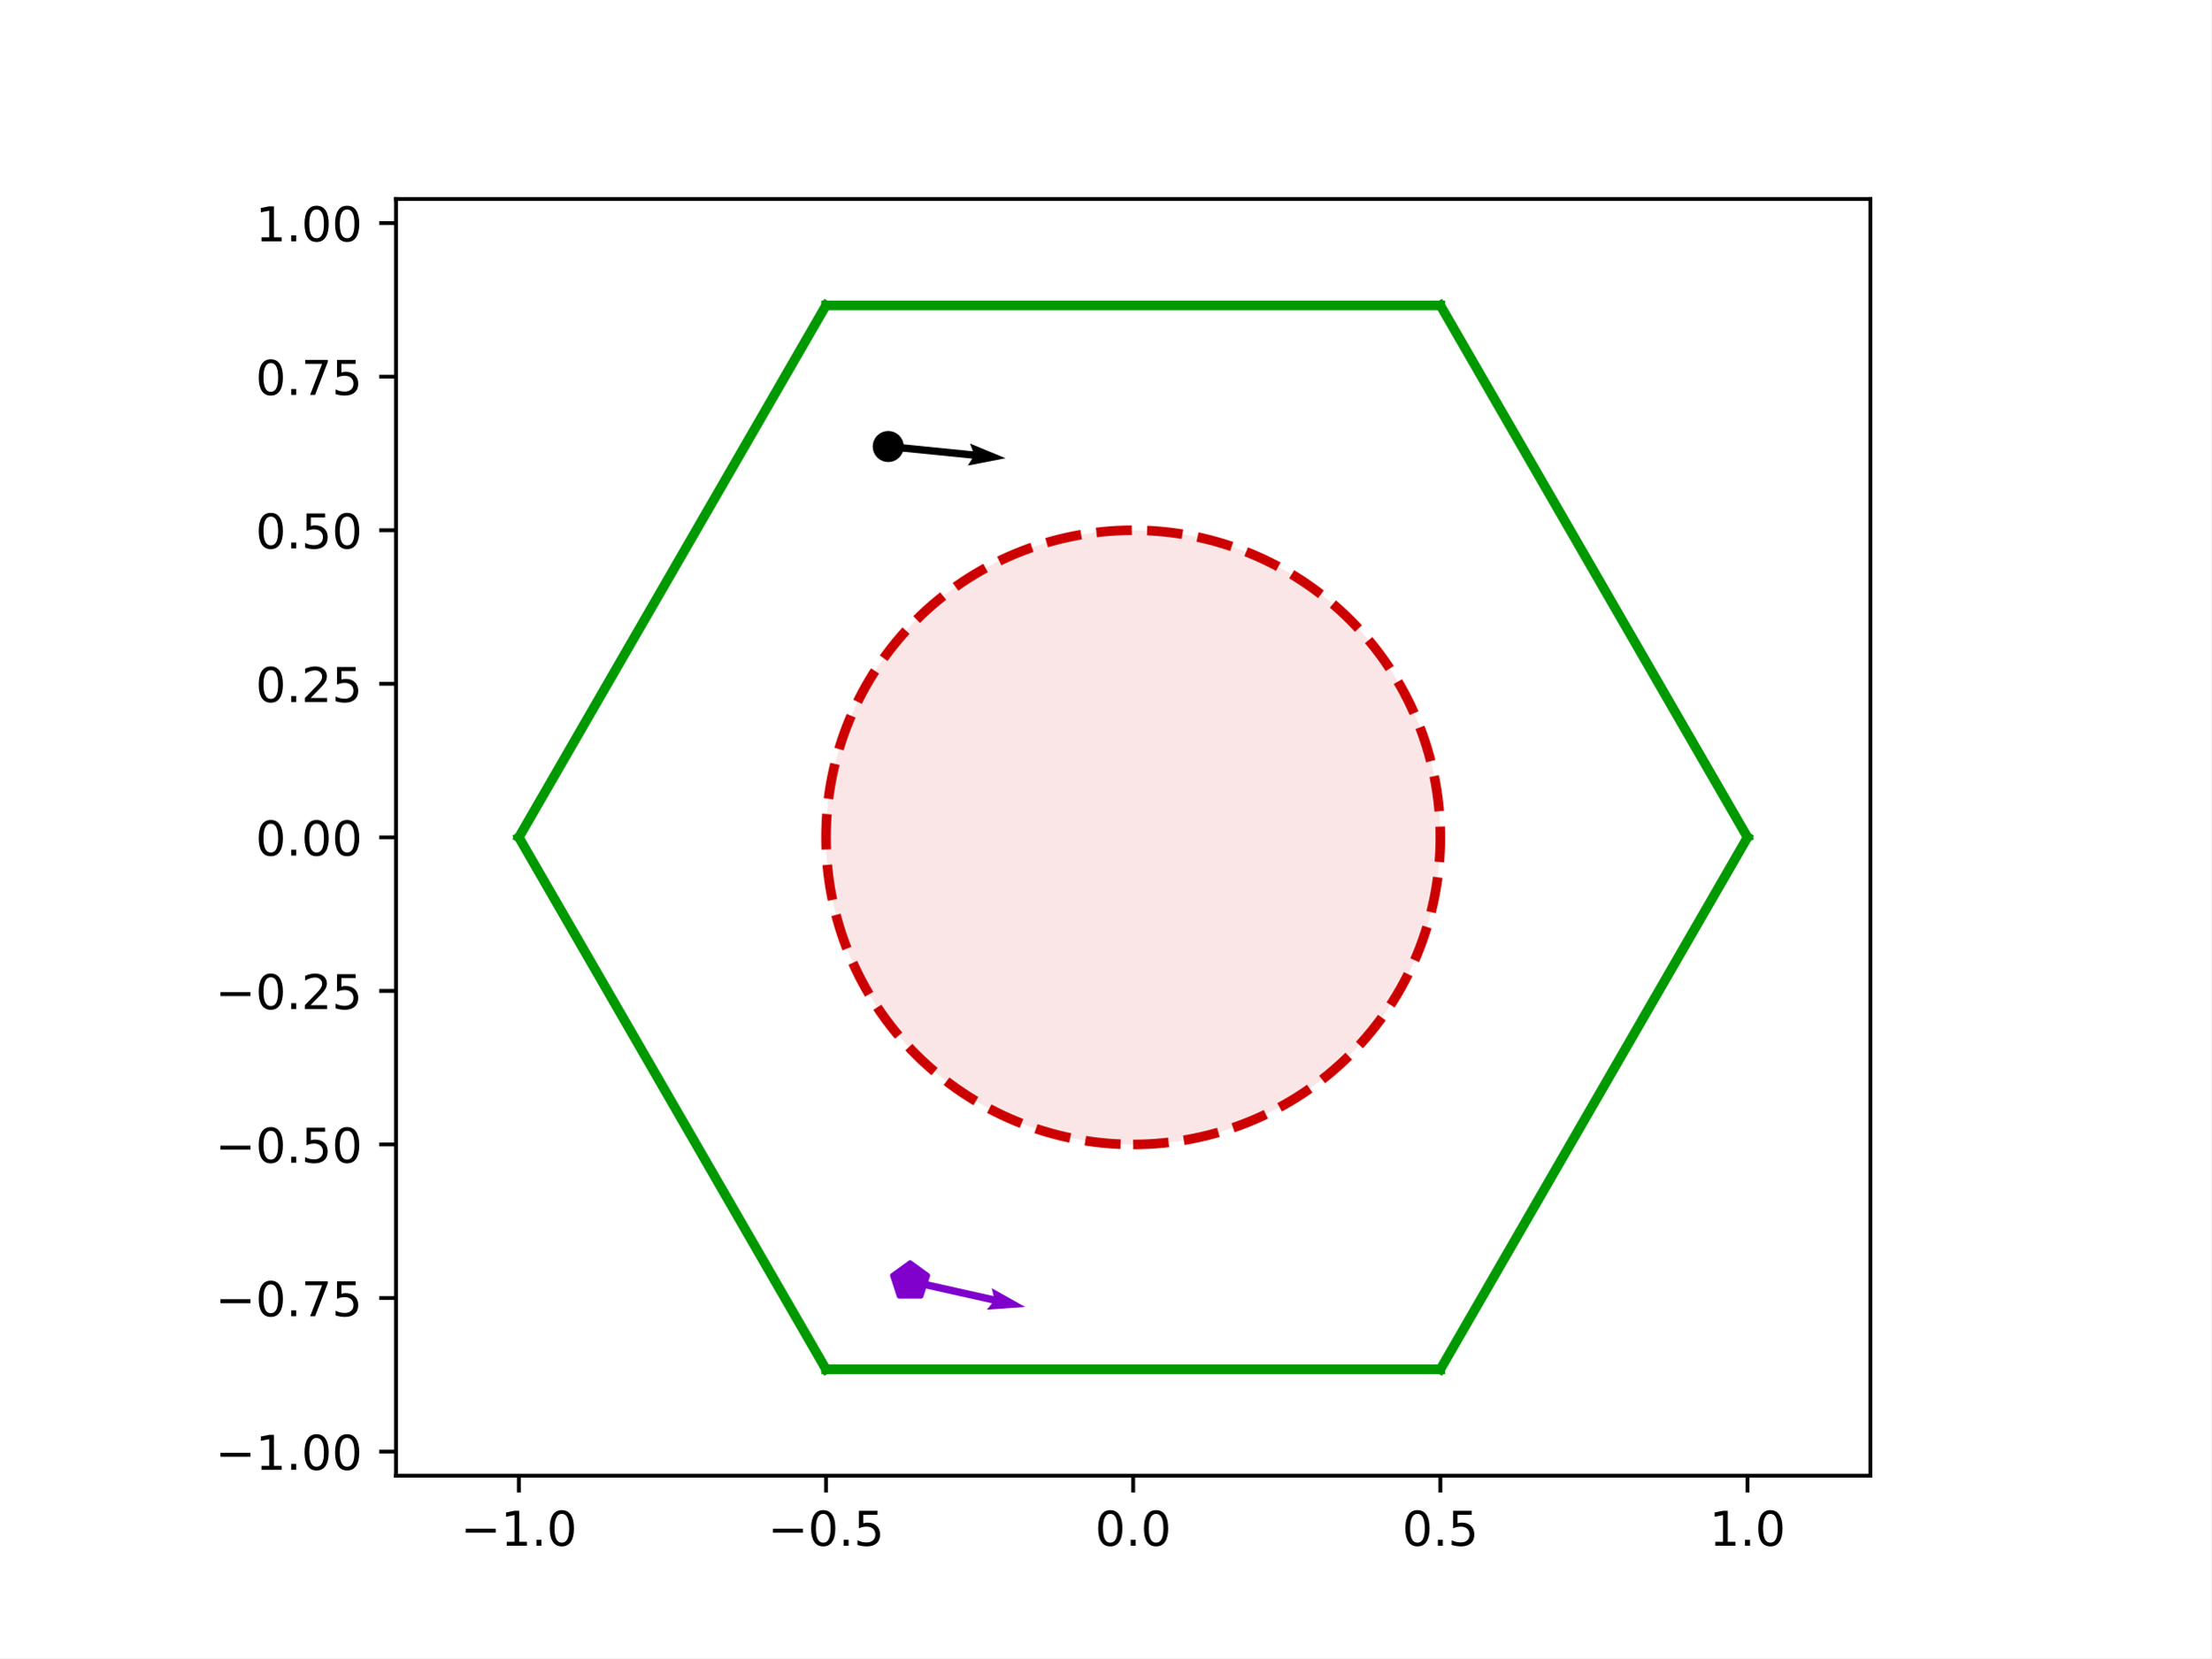
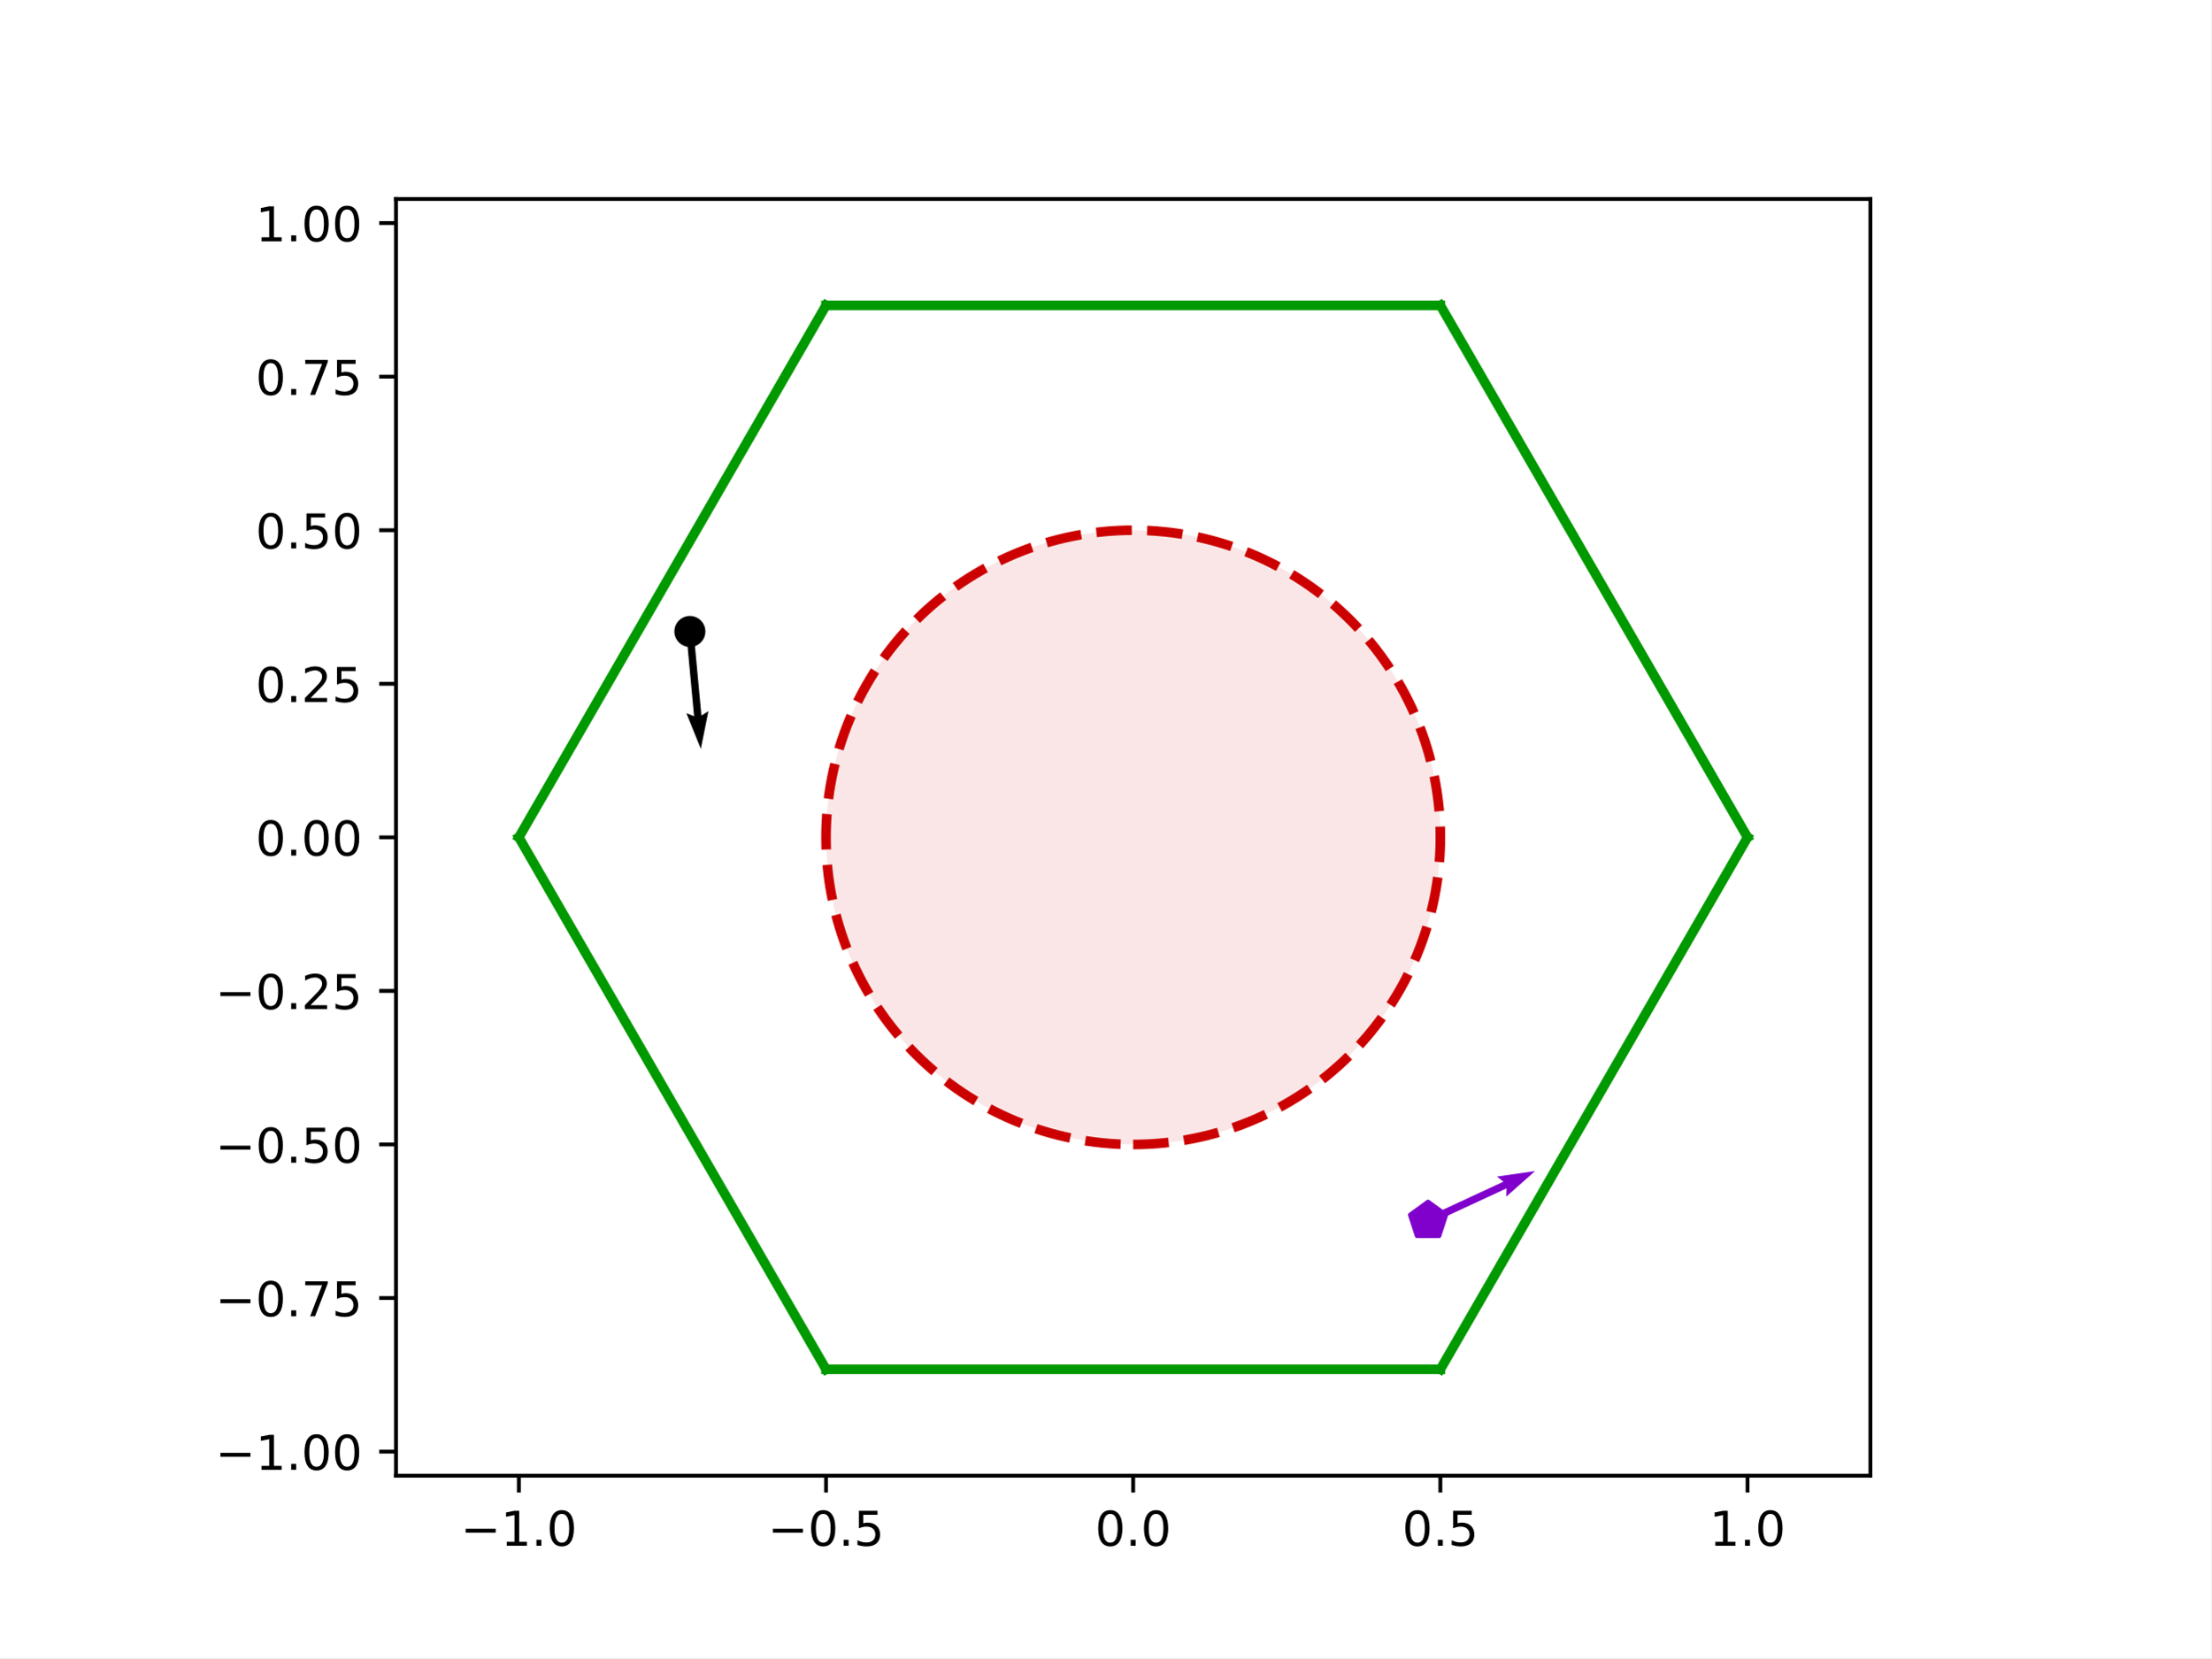
<svg xmlns="http://www.w3.org/2000/svg" xmlns:xlink="http://www.w3.org/1999/xlink" height="345.6pt" version="1.1" viewBox="0 0 460.8 345.6" width="460.8pt">
  <defs>
    <style type="text/css">
*{stroke-linecap:butt;stroke-linejoin:round;}
  </style>
  </defs>
  <g id="figure_1">
    <g id="patch_1">
      <path d="M 0 345.6  L 460.8 345.6  L 460.8 0  L 0 0  z " style="fill:#ffffff;" />
    </g>
    <g id="axes_1">
      <g id="patch_2">
        <path d="M 82.52 307.584  L 389.8 307.584  L 389.8 41.472  L 82.52 41.472  z " style="fill:#ffffff;" />
      </g>
      <g id="PathCollection_1">
        <defs>
-           <path d="M 0 2.739  C 0.726 2.739 1.423 2.45 1.936 1.936  C 2.45 1.423 2.739 0.726 2.739 0  C 2.739 -0.726 2.45 -1.423 1.936 -1.936  C 1.423 -2.45 0.726 -2.739 0 -2.739  C -0.726 -2.739 -1.423 -2.45 -1.936 -1.936  C -2.45 -1.423 -2.739 -0.726 -2.739 0  C -2.739 0.726 -2.45 1.423 -1.936 1.936  C -1.423 2.45 -0.726 2.739 0 2.739  z " id="m0a50efd0be" style="stroke:#000000;" />
+           <path d="M 0 2.739  C 0.726 2.739 1.423 2.45 1.936 1.936  C 2.45 1.423 2.739 0.726 2.739 0  C 2.739 -0.726 2.45 -1.423 1.936 -1.936  C 1.423 -2.45 0.726 -2.739 0 -2.739  C -0.726 -2.739 -1.423 -2.45 -1.936 -1.936  C -2.45 -1.423 -2.739 -0.726 -2.739 0  C -2.739 0.726 -2.45 1.423 -1.936 1.936  C -1.423 2.45 -0.726 2.739 0 2.739  z " id="m48a1a87213" style="stroke:#000000;" />
        </defs>
-         <g clip-path="url(#p215afdf336)">
-           <use style="stroke:#000000;" x="185.107" xlink:href="#m0a50efd0be" y="93.064" />
+         <g clip-path="url(#pd4aed6cc11)">
+           <use style="stroke:#000000;" x="143.77" xlink:href="#m48a1a87213" y="131.614" />
        </g>
      </g>
      <g id="Quiver_1">
-         <path clip-path="url(#p215afdf336)" d="M 185.183 92.3  L 202.765 94.053  L 202.153 92.448  L 209.568 95.504  L 201.695 97.035  L 202.612 95.582  L 185.031 93.829  L 185.183 92.3  " />
+         <path clip-path="url(#pd4aed6cc11)" d="M 144.535 131.543  L 146.176 149.135  L 147.634 148.227  L 146.053 156.09  L 143.045 148.655  L 144.646 149.278  L 143.005 131.685  L 144.535 131.543  " />
      </g>
      <g id="PathCollection_2">
        <defs>
-           <path d="M 0 -3.873  L -3.683 -1.197  L -2.276 3.133  L 2.276 3.133  L 3.683 -1.197  z " id="mcd80457bdb" style="stroke:#8000cc;" />
+           <path d="M 0 -3.873  L -3.683 -1.197  L -2.276 3.133  L 2.276 3.133  L 3.683 -1.197  z " id="m7d2130ab96" style="stroke:#8000cc;" />
        </defs>
-         <g clip-path="url(#p215afdf336)">
-           <use style="fill:#8000cc;stroke:#8000cc;" x="189.665" xlink:href="#mcd80457bdb" y="267.045" />
+         <g clip-path="url(#pd4aed6cc11)">
+           <use style="fill:#8000cc;stroke:#8000cc;" x="297.615" xlink:href="#m7d2130ab96" y="254.43" />
        </g>
      </g>
      <g id="Quiver_2">
-         <path clip-path="url(#p215afdf336)" d="M 189.833 266.295  L 207.075 270.157  L 206.661 268.489  L 213.653 272.417  L 205.653 272.987  L 206.739 271.656  L 189.497 267.795  L 189.833 266.295  " style="fill:#8000cc;" />
+         <path clip-path="url(#pd4aed6cc11)" d="M 297.292 253.734  L 313.321 246.3  L 311.978 245.23  L 319.916 244.088  L 313.917 249.411  L 313.967 247.694  L 297.938 255.127  L 297.292 253.734  " style="fill:#8000cc;" />
      </g>
      <g id="patch_3">
-         <path clip-path="url(#p215afdf336)" d="M 236.16 238.545  C 253.137 238.545 269.422 231.799 281.427 219.795  C 293.431 207.79 300.177 191.505 300.177 174.528  C 300.177 157.551 293.431 141.266 281.427 129.261  C 269.422 117.257 253.137 110.511 236.16 110.511  C 219.183 110.511 202.898 117.257 190.893 129.261  C 178.889 141.266 172.143 157.551 172.143 174.528  C 172.143 191.505 178.889 207.79 190.893 219.795  C 202.898 231.799 219.183 238.545 236.16 238.545  z " style="fill:#cc0000;fill-opacity:0.1;stroke:#cc0000;stroke-dasharray:7.4,3.2;stroke-dashoffset:0;stroke-linejoin:miter;stroke-width:2;" />
+         <path clip-path="url(#pd4aed6cc11)" d="M 236.16 238.545  C 253.137 238.545 269.422 231.799 281.427 219.795  C 293.431 207.79 300.177 191.505 300.177 174.528  C 300.177 157.551 293.431 141.266 281.427 129.261  C 269.422 117.257 253.137 110.511 236.16 110.511  C 219.183 110.511 202.898 117.257 190.893 129.261  C 178.889 141.266 172.143 157.551 172.143 174.528  C 172.143 191.505 178.889 207.79 190.893 219.795  C 202.898 231.799 219.183 238.545 236.16 238.545  z " style="fill:#cc0000;fill-opacity:0.1;stroke:#cc0000;stroke-dasharray:7.4,3.2;stroke-dashoffset:0;stroke-linejoin:miter;stroke-width:2;" />
      </g>
      <g id="matplotlib.axis_1">
        <g id="xtick_1">
          <g id="line2d_1">
            <defs>
-               <path d="M 0 0  L 0 3.5  " id="mdb75febbfb" style="stroke:#000000;stroke-width:0.8;" />
-             </defs>
-             <g>
-               <use style="stroke:#000000;stroke-width:0.8;" x="108.127" xlink:href="#mdb75febbfb" y="307.584" />
+               <path d="M 0 0  L 0 3.5  " id="m9a3a6e01dc" style="stroke:#000000;stroke-width:0.8;" />
+             </defs>
+             <g>
+               <use style="stroke:#000000;stroke-width:0.8;" x="108.127" xlink:href="#m9a3a6e01dc" y="307.584" />
            </g>
          </g>
          <g id="text_1">
            <defs>
              <path d="M 10.594 35.5  L 73.188 35.5  L 73.188 27.203  L 10.594 27.203  z " id="DejaVuSans-2212" />
              <path d="M 12.406 8.297  L 28.516 8.297  L 28.516 63.922  L 10.984 60.406  L 10.984 69.391  L 28.422 72.906  L 38.281 72.906  L 38.281 8.297  L 54.391 8.297  L 54.391 0  L 12.406 0  z " id="DejaVuSans-31" />
              <path d="M 10.688 12.406  L 21 12.406  L 21 0  L 10.688 0  z " id="DejaVuSans-2e" />
              <path d="M 31.781 66.406  Q 24.172 66.406 20.328 58.906  Q 16.5 51.422 16.5 36.375  Q 16.5 21.391 20.328 13.891  Q 24.172 6.391 31.781 6.391  Q 39.453 6.391 43.281 13.891  Q 47.125 21.391 47.125 36.375  Q 47.125 51.422 43.281 58.906  Q 39.453 66.406 31.781 66.406  z M 31.781 74.219  Q 44.047 74.219 50.516 64.516  Q 56.984 54.828 56.984 36.375  Q 56.984 17.969 50.516 8.266  Q 44.047 -1.422 31.781 -1.422  Q 19.531 -1.422 13.062 8.266  Q 6.594 17.969 6.594 36.375  Q 6.594 54.828 13.062 64.516  Q 19.531 74.219 31.781 74.219  z " id="DejaVuSans-30" />
            </defs>
            <g transform="translate(95.9854 322.1824)scale(0.1 -0.1)">
              <use xlink:href="#DejaVuSans-2212" />
              <use x="83.789" xlink:href="#DejaVuSans-31" />
              <use x="147.412" xlink:href="#DejaVuSans-2e" />
              <use x="179.199" xlink:href="#DejaVuSans-30" />
            </g>
          </g>
        </g>
        <g id="xtick_2">
          <g id="line2d_2">
            <g>
-               <use style="stroke:#000000;stroke-width:0.8;" x="172.143" xlink:href="#mdb75febbfb" y="307.584" />
+               <use style="stroke:#000000;stroke-width:0.8;" x="172.143" xlink:href="#m9a3a6e01dc" y="307.584" />
            </g>
          </g>
          <g id="text_2">
            <defs>
              <path d="M 10.797 72.906  L 49.516 72.906  L 49.516 64.594  L 19.828 64.594  L 19.828 46.734  Q 21.969 47.469 24.109 47.828  Q 26.266 48.188 28.422 48.188  Q 40.625 48.188 47.75 41.5  Q 54.891 34.812 54.891 23.391  Q 54.891 11.625 47.562 5.094  Q 40.234 -1.422 26.906 -1.422  Q 22.312 -1.422 17.547 -0.641  Q 12.797 0.141 7.719 1.703  L 7.719 11.625  Q 12.109 9.234 16.797 8.062  Q 21.484 6.891 26.703 6.891  Q 35.156 6.891 40.078 11.328  Q 45.016 15.766 45.016 23.391  Q 45.016 31 40.078 35.438  Q 35.156 39.891 26.703 39.891  Q 22.75 39.891 18.812 39.016  Q 14.891 38.141 10.797 36.281  z " id="DejaVuSans-35" />
            </defs>
            <g transform="translate(160.002 322.1824)scale(0.1 -0.1)">
              <use xlink:href="#DejaVuSans-2212" />
              <use x="83.789" xlink:href="#DejaVuSans-30" />
              <use x="147.412" xlink:href="#DejaVuSans-2e" />
              <use x="179.199" xlink:href="#DejaVuSans-35" />
            </g>
          </g>
        </g>
        <g id="xtick_3">
          <g id="line2d_3">
            <g>
-               <use style="stroke:#000000;stroke-width:0.8;" x="236.16" xlink:href="#mdb75febbfb" y="307.584" />
+               <use style="stroke:#000000;stroke-width:0.8;" x="236.16" xlink:href="#m9a3a6e01dc" y="307.584" />
            </g>
          </g>
          <g id="text_3">
            <g transform="translate(228.2084 322.1824)scale(0.1 -0.1)">
              <use xlink:href="#DejaVuSans-30" />
              <use x="63.623" xlink:href="#DejaVuSans-2e" />
              <use x="95.41" xlink:href="#DejaVuSans-30" />
            </g>
          </g>
        </g>
        <g id="xtick_4">
          <g id="line2d_4">
            <g>
-               <use style="stroke:#000000;stroke-width:0.8;" x="300.177" xlink:href="#mdb75febbfb" y="307.584" />
+               <use style="stroke:#000000;stroke-width:0.8;" x="300.177" xlink:href="#m9a3a6e01dc" y="307.584" />
            </g>
          </g>
          <g id="text_4">
            <g transform="translate(292.225 322.1824)scale(0.1 -0.1)">
              <use xlink:href="#DejaVuSans-30" />
              <use x="63.623" xlink:href="#DejaVuSans-2e" />
              <use x="95.41" xlink:href="#DejaVuSans-35" />
            </g>
          </g>
        </g>
        <g id="xtick_5">
          <g id="line2d_5">
            <g>
-               <use style="stroke:#000000;stroke-width:0.8;" x="364.193" xlink:href="#mdb75febbfb" y="307.584" />
+               <use style="stroke:#000000;stroke-width:0.8;" x="364.193" xlink:href="#m9a3a6e01dc" y="307.584" />
            </g>
          </g>
          <g id="text_5">
            <g transform="translate(356.2416 322.1824)scale(0.1 -0.1)">
              <use xlink:href="#DejaVuSans-31" />
              <use x="63.623" xlink:href="#DejaVuSans-2e" />
              <use x="95.41" xlink:href="#DejaVuSans-30" />
            </g>
          </g>
        </g>
      </g>
      <g id="matplotlib.axis_2">
        <g id="ytick_1">
          <g id="line2d_6">
            <defs>
-               <path d="M 0 0  L -3.5 0  " id="m2e4b658d1b" style="stroke:#000000;stroke-width:0.8;" />
-             </defs>
-             <g>
-               <use style="stroke:#000000;stroke-width:0.8;" x="82.52" xlink:href="#m2e4b658d1b" y="302.561" />
+               <path d="M 0 0  L -3.5 0  " id="m10d1f2b1ce" style="stroke:#000000;stroke-width:0.8;" />
+             </defs>
+             <g>
+               <use style="stroke:#000000;stroke-width:0.8;" x="82.52" xlink:href="#m10d1f2b1ce" y="302.561" />
            </g>
          </g>
          <g id="text_6">
            <g transform="translate(44.87485 306.3604)scale(0.1 -0.1)">
              <use xlink:href="#DejaVuSans-2212" />
              <use x="83.789" xlink:href="#DejaVuSans-31" />
              <use x="147.412" xlink:href="#DejaVuSans-2e" />
              <use x="179.199" xlink:href="#DejaVuSans-30" />
              <use x="242.822" xlink:href="#DejaVuSans-30" />
            </g>
          </g>
        </g>
        <g id="ytick_2">
          <g id="line2d_7">
            <g>
-               <use style="stroke:#000000;stroke-width:0.8;" x="82.52" xlink:href="#m2e4b658d1b" y="270.553" />
+               <use style="stroke:#000000;stroke-width:0.8;" x="82.52" xlink:href="#m10d1f2b1ce" y="270.553" />
            </g>
          </g>
          <g id="text_7">
            <defs>
              <path d="M 8.203 72.906  L 55.078 72.906  L 55.078 68.703  L 28.609 0  L 18.312 0  L 43.219 64.594  L 8.203 64.594  z " id="DejaVuSans-37" />
            </defs>
            <g transform="translate(44.87485 274.3521)scale(0.1 -0.1)">
              <use xlink:href="#DejaVuSans-2212" />
              <use x="83.789" xlink:href="#DejaVuSans-30" />
              <use x="147.412" xlink:href="#DejaVuSans-2e" />
              <use x="179.199" xlink:href="#DejaVuSans-37" />
              <use x="242.822" xlink:href="#DejaVuSans-35" />
            </g>
          </g>
        </g>
        <g id="ytick_3">
          <g id="line2d_8">
            <g>
-               <use style="stroke:#000000;stroke-width:0.8;" x="82.52" xlink:href="#m2e4b658d1b" y="238.545" />
+               <use style="stroke:#000000;stroke-width:0.8;" x="82.52" xlink:href="#m10d1f2b1ce" y="238.545" />
            </g>
          </g>
          <g id="text_8">
            <g transform="translate(44.87485 242.3438)scale(0.1 -0.1)">
              <use xlink:href="#DejaVuSans-2212" />
              <use x="83.789" xlink:href="#DejaVuSans-30" />
              <use x="147.412" xlink:href="#DejaVuSans-2e" />
              <use x="179.199" xlink:href="#DejaVuSans-35" />
              <use x="242.822" xlink:href="#DejaVuSans-30" />
            </g>
          </g>
        </g>
        <g id="ytick_4">
          <g id="line2d_9">
            <g>
-               <use style="stroke:#000000;stroke-width:0.8;" x="82.52" xlink:href="#m2e4b658d1b" y="206.536" />
+               <use style="stroke:#000000;stroke-width:0.8;" x="82.52" xlink:href="#m10d1f2b1ce" y="206.536" />
            </g>
          </g>
          <g id="text_9">
            <defs>
              <path d="M 19.188 8.297  L 53.609 8.297  L 53.609 0  L 7.328 0  L 7.328 8.297  Q 12.938 14.109 22.625 23.891  Q 32.328 33.688 34.812 36.531  Q 39.547 41.844 41.422 45.531  Q 43.312 49.219 43.312 52.781  Q 43.312 58.594 39.234 62.25  Q 35.156 65.922 28.609 65.922  Q 23.969 65.922 18.812 64.312  Q 13.672 62.703 7.812 59.422  L 7.812 69.391  Q 13.766 71.781 18.938 73  Q 24.125 74.219 28.422 74.219  Q 39.75 74.219 46.484 68.547  Q 53.219 62.891 53.219 53.422  Q 53.219 48.922 51.531 44.891  Q 49.859 40.875 45.406 35.406  Q 44.188 33.984 37.641 27.219  Q 31.109 20.453 19.188 8.297  z " id="DejaVuSans-32" />
            </defs>
            <g transform="translate(44.87485 210.3355)scale(0.1 -0.1)">
              <use xlink:href="#DejaVuSans-2212" />
              <use x="83.789" xlink:href="#DejaVuSans-30" />
              <use x="147.412" xlink:href="#DejaVuSans-2e" />
              <use x="179.199" xlink:href="#DejaVuSans-32" />
              <use x="242.822" xlink:href="#DejaVuSans-35" />
            </g>
          </g>
        </g>
        <g id="ytick_5">
          <g id="line2d_10">
            <g>
-               <use style="stroke:#000000;stroke-width:0.8;" x="82.52" xlink:href="#m2e4b658d1b" y="174.528" />
+               <use style="stroke:#000000;stroke-width:0.8;" x="82.52" xlink:href="#m10d1f2b1ce" y="174.528" />
            </g>
          </g>
          <g id="text_10">
            <g transform="translate(53.25454 178.3272)scale(0.1 -0.1)">
              <use xlink:href="#DejaVuSans-30" />
              <use x="63.623" xlink:href="#DejaVuSans-2e" />
              <use x="95.41" xlink:href="#DejaVuSans-30" />
              <use x="159.033" xlink:href="#DejaVuSans-30" />
            </g>
          </g>
        </g>
        <g id="ytick_6">
          <g id="line2d_11">
            <g>
-               <use style="stroke:#000000;stroke-width:0.8;" x="82.52" xlink:href="#m2e4b658d1b" y="142.52" />
+               <use style="stroke:#000000;stroke-width:0.8;" x="82.52" xlink:href="#m10d1f2b1ce" y="142.52" />
            </g>
          </g>
          <g id="text_11">
            <g transform="translate(53.25454 146.3189)scale(0.1 -0.1)">
              <use xlink:href="#DejaVuSans-30" />
              <use x="63.623" xlink:href="#DejaVuSans-2e" />
              <use x="95.41" xlink:href="#DejaVuSans-32" />
              <use x="159.033" xlink:href="#DejaVuSans-35" />
            </g>
          </g>
        </g>
        <g id="ytick_7">
          <g id="line2d_12">
            <g>
-               <use style="stroke:#000000;stroke-width:0.8;" x="82.52" xlink:href="#m2e4b658d1b" y="110.511" />
+               <use style="stroke:#000000;stroke-width:0.8;" x="82.52" xlink:href="#m10d1f2b1ce" y="110.511" />
            </g>
          </g>
          <g id="text_12">
            <g transform="translate(53.25454 114.3106)scale(0.1 -0.1)">
              <use xlink:href="#DejaVuSans-30" />
              <use x="63.623" xlink:href="#DejaVuSans-2e" />
              <use x="95.41" xlink:href="#DejaVuSans-35" />
              <use x="159.033" xlink:href="#DejaVuSans-30" />
            </g>
          </g>
        </g>
        <g id="ytick_8">
          <g id="line2d_13">
            <g>
-               <use style="stroke:#000000;stroke-width:0.8;" x="82.52" xlink:href="#m2e4b658d1b" y="78.503" />
+               <use style="stroke:#000000;stroke-width:0.8;" x="82.52" xlink:href="#m10d1f2b1ce" y="78.503" />
            </g>
          </g>
          <g id="text_13">
            <g transform="translate(53.25454 82.30232)scale(0.1 -0.1)">
              <use xlink:href="#DejaVuSans-30" />
              <use x="63.623" xlink:href="#DejaVuSans-2e" />
              <use x="95.41" xlink:href="#DejaVuSans-37" />
              <use x="159.033" xlink:href="#DejaVuSans-35" />
            </g>
          </g>
        </g>
        <g id="ytick_9">
          <g id="line2d_14">
            <g>
-               <use style="stroke:#000000;stroke-width:0.8;" x="82.52" xlink:href="#m2e4b658d1b" y="46.495" />
+               <use style="stroke:#000000;stroke-width:0.8;" x="82.52" xlink:href="#m10d1f2b1ce" y="46.495" />
            </g>
          </g>
          <g id="text_14">
            <g transform="translate(53.25454 50.29402)scale(0.1 -0.1)">
              <use xlink:href="#DejaVuSans-31" />
              <use x="63.623" xlink:href="#DejaVuSans-2e" />
              <use x="95.41" xlink:href="#DejaVuSans-30" />
              <use x="159.033" xlink:href="#DejaVuSans-30" />
            </g>
          </g>
        </g>
      </g>
      <g id="line2d_15">
-         <path clip-path="url(#p215afdf336)" d="M 300.177 63.648  L 172.143 63.648  " style="fill:none;stroke:#009900;stroke-linecap:square;stroke-width:2;" />
+         <path clip-path="url(#pd4aed6cc11)" d="M 300.177 63.648  L 172.143 63.648  " style="fill:none;stroke:#009900;stroke-linecap:square;stroke-width:2;" />
      </g>
      <g id="line2d_16">
-         <path clip-path="url(#p215afdf336)" d="M 172.143 63.648  L 108.127 174.528  " style="fill:none;stroke:#009900;stroke-linecap:square;stroke-width:2;" />
+         <path clip-path="url(#pd4aed6cc11)" d="M 172.143 63.648  L 108.127 174.528  " style="fill:none;stroke:#009900;stroke-linecap:square;stroke-width:2;" />
      </g>
      <g id="line2d_17">
-         <path clip-path="url(#p215afdf336)" d="M 108.127 174.528  L 172.143 285.408  " style="fill:none;stroke:#009900;stroke-linecap:square;stroke-width:2;" />
+         <path clip-path="url(#pd4aed6cc11)" d="M 108.127 174.528  L 172.143 285.408  " style="fill:none;stroke:#009900;stroke-linecap:square;stroke-width:2;" />
      </g>
      <g id="line2d_18">
-         <path clip-path="url(#p215afdf336)" d="M 172.143 285.408  L 300.177 285.408  " style="fill:none;stroke:#009900;stroke-linecap:square;stroke-width:2;" />
+         <path clip-path="url(#pd4aed6cc11)" d="M 172.143 285.408  L 300.177 285.408  " style="fill:none;stroke:#009900;stroke-linecap:square;stroke-width:2;" />
      </g>
      <g id="line2d_19">
-         <path clip-path="url(#p215afdf336)" d="M 300.177 285.408  L 364.193 174.528  " style="fill:none;stroke:#009900;stroke-linecap:square;stroke-width:2;" />
+         <path clip-path="url(#pd4aed6cc11)" d="M 300.177 285.408  L 364.193 174.528  " style="fill:none;stroke:#009900;stroke-linecap:square;stroke-width:2;" />
      </g>
      <g id="line2d_20">
-         <path clip-path="url(#p215afdf336)" d="M 364.193 174.528  L 300.177 63.648  " style="fill:none;stroke:#009900;stroke-linecap:square;stroke-width:2;" />
+         <path clip-path="url(#pd4aed6cc11)" d="M 364.193 174.528  L 300.177 63.648  " style="fill:none;stroke:#009900;stroke-linecap:square;stroke-width:2;" />
      </g>
      <g id="patch_4">
        <path d="M 82.52 307.584  L 82.52 41.472  " style="fill:none;stroke:#000000;stroke-linecap:square;stroke-linejoin:miter;stroke-width:0.8;" />
      </g>
      <g id="patch_5">
        <path d="M 389.8 307.584  L 389.8 41.472  " style="fill:none;stroke:#000000;stroke-linecap:square;stroke-linejoin:miter;stroke-width:0.8;" />
      </g>
      <g id="patch_6">
        <path d="M 82.52 307.584  L 389.8 307.584  " style="fill:none;stroke:#000000;stroke-linecap:square;stroke-linejoin:miter;stroke-width:0.8;" />
      </g>
      <g id="patch_7">
        <path d="M 82.52 41.472  L 389.8 41.472  " style="fill:none;stroke:#000000;stroke-linecap:square;stroke-linejoin:miter;stroke-width:0.8;" />
      </g>
    </g>
  </g>
  <defs>
-     <clipPath id="p215afdf336">
+     <clipPath id="pd4aed6cc11">
      <rect height="266.112" width="307.28" x="82.52" y="41.472" />
    </clipPath>
  </defs>
</svg>
